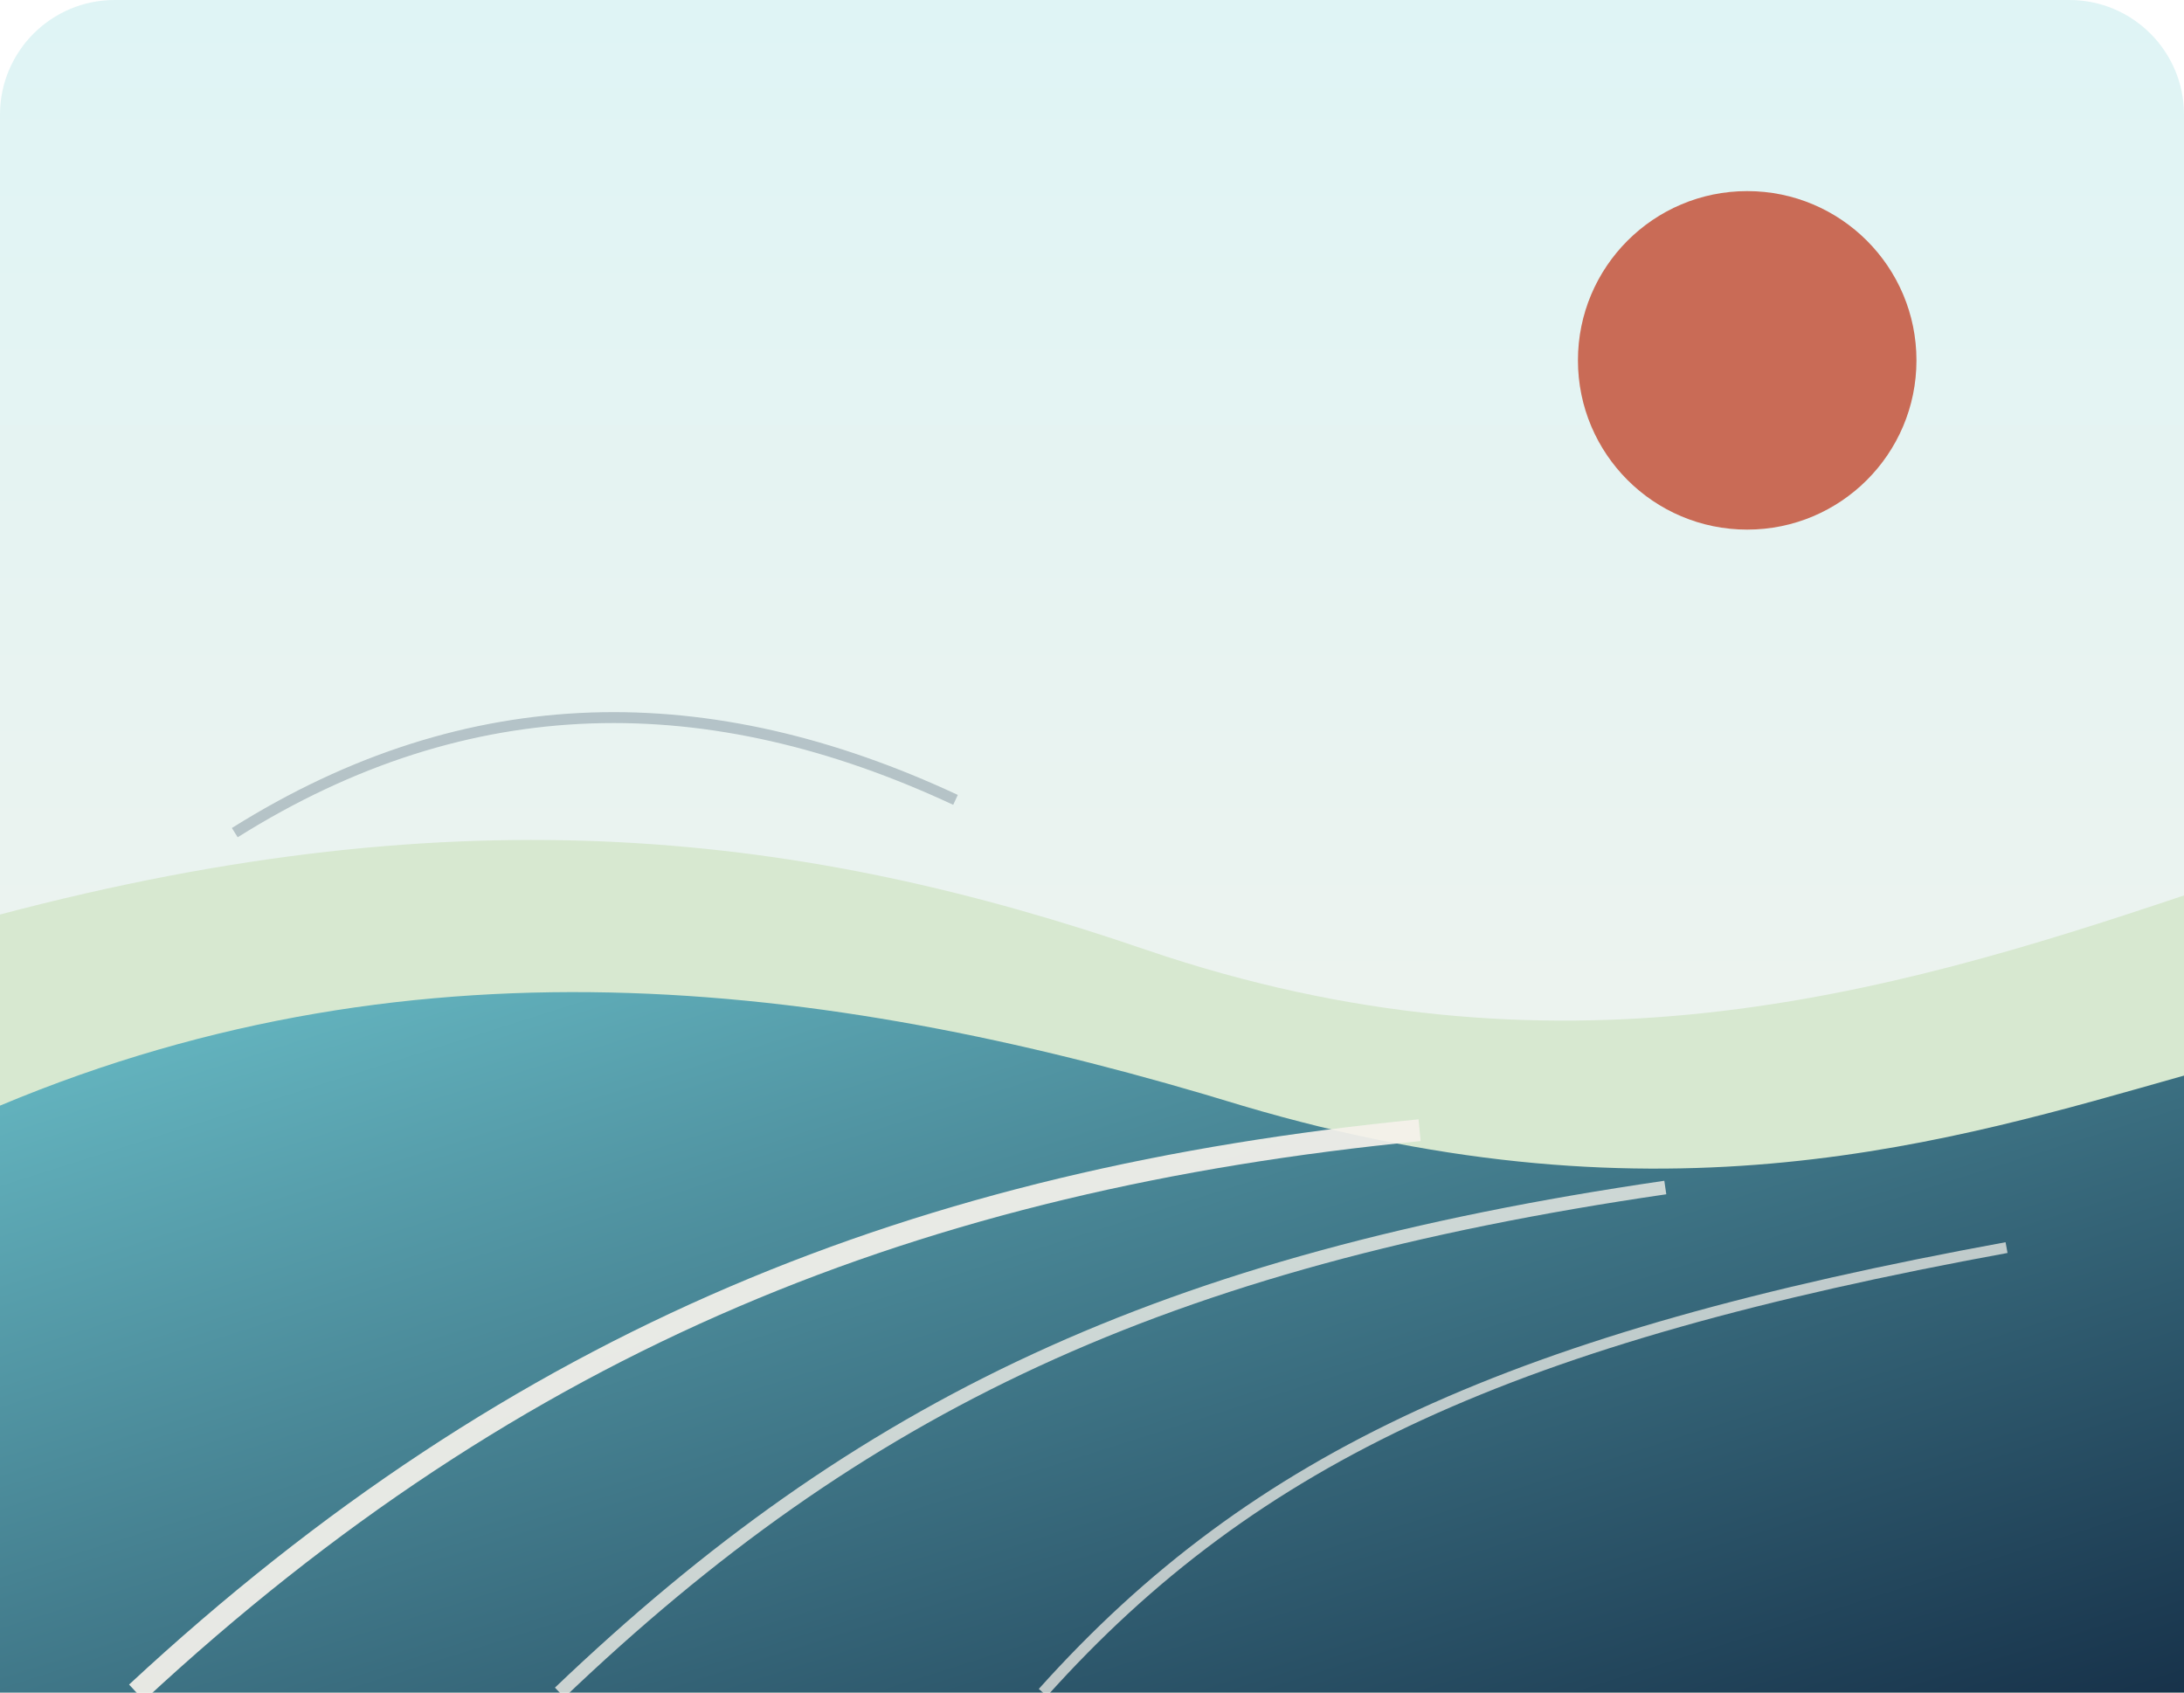
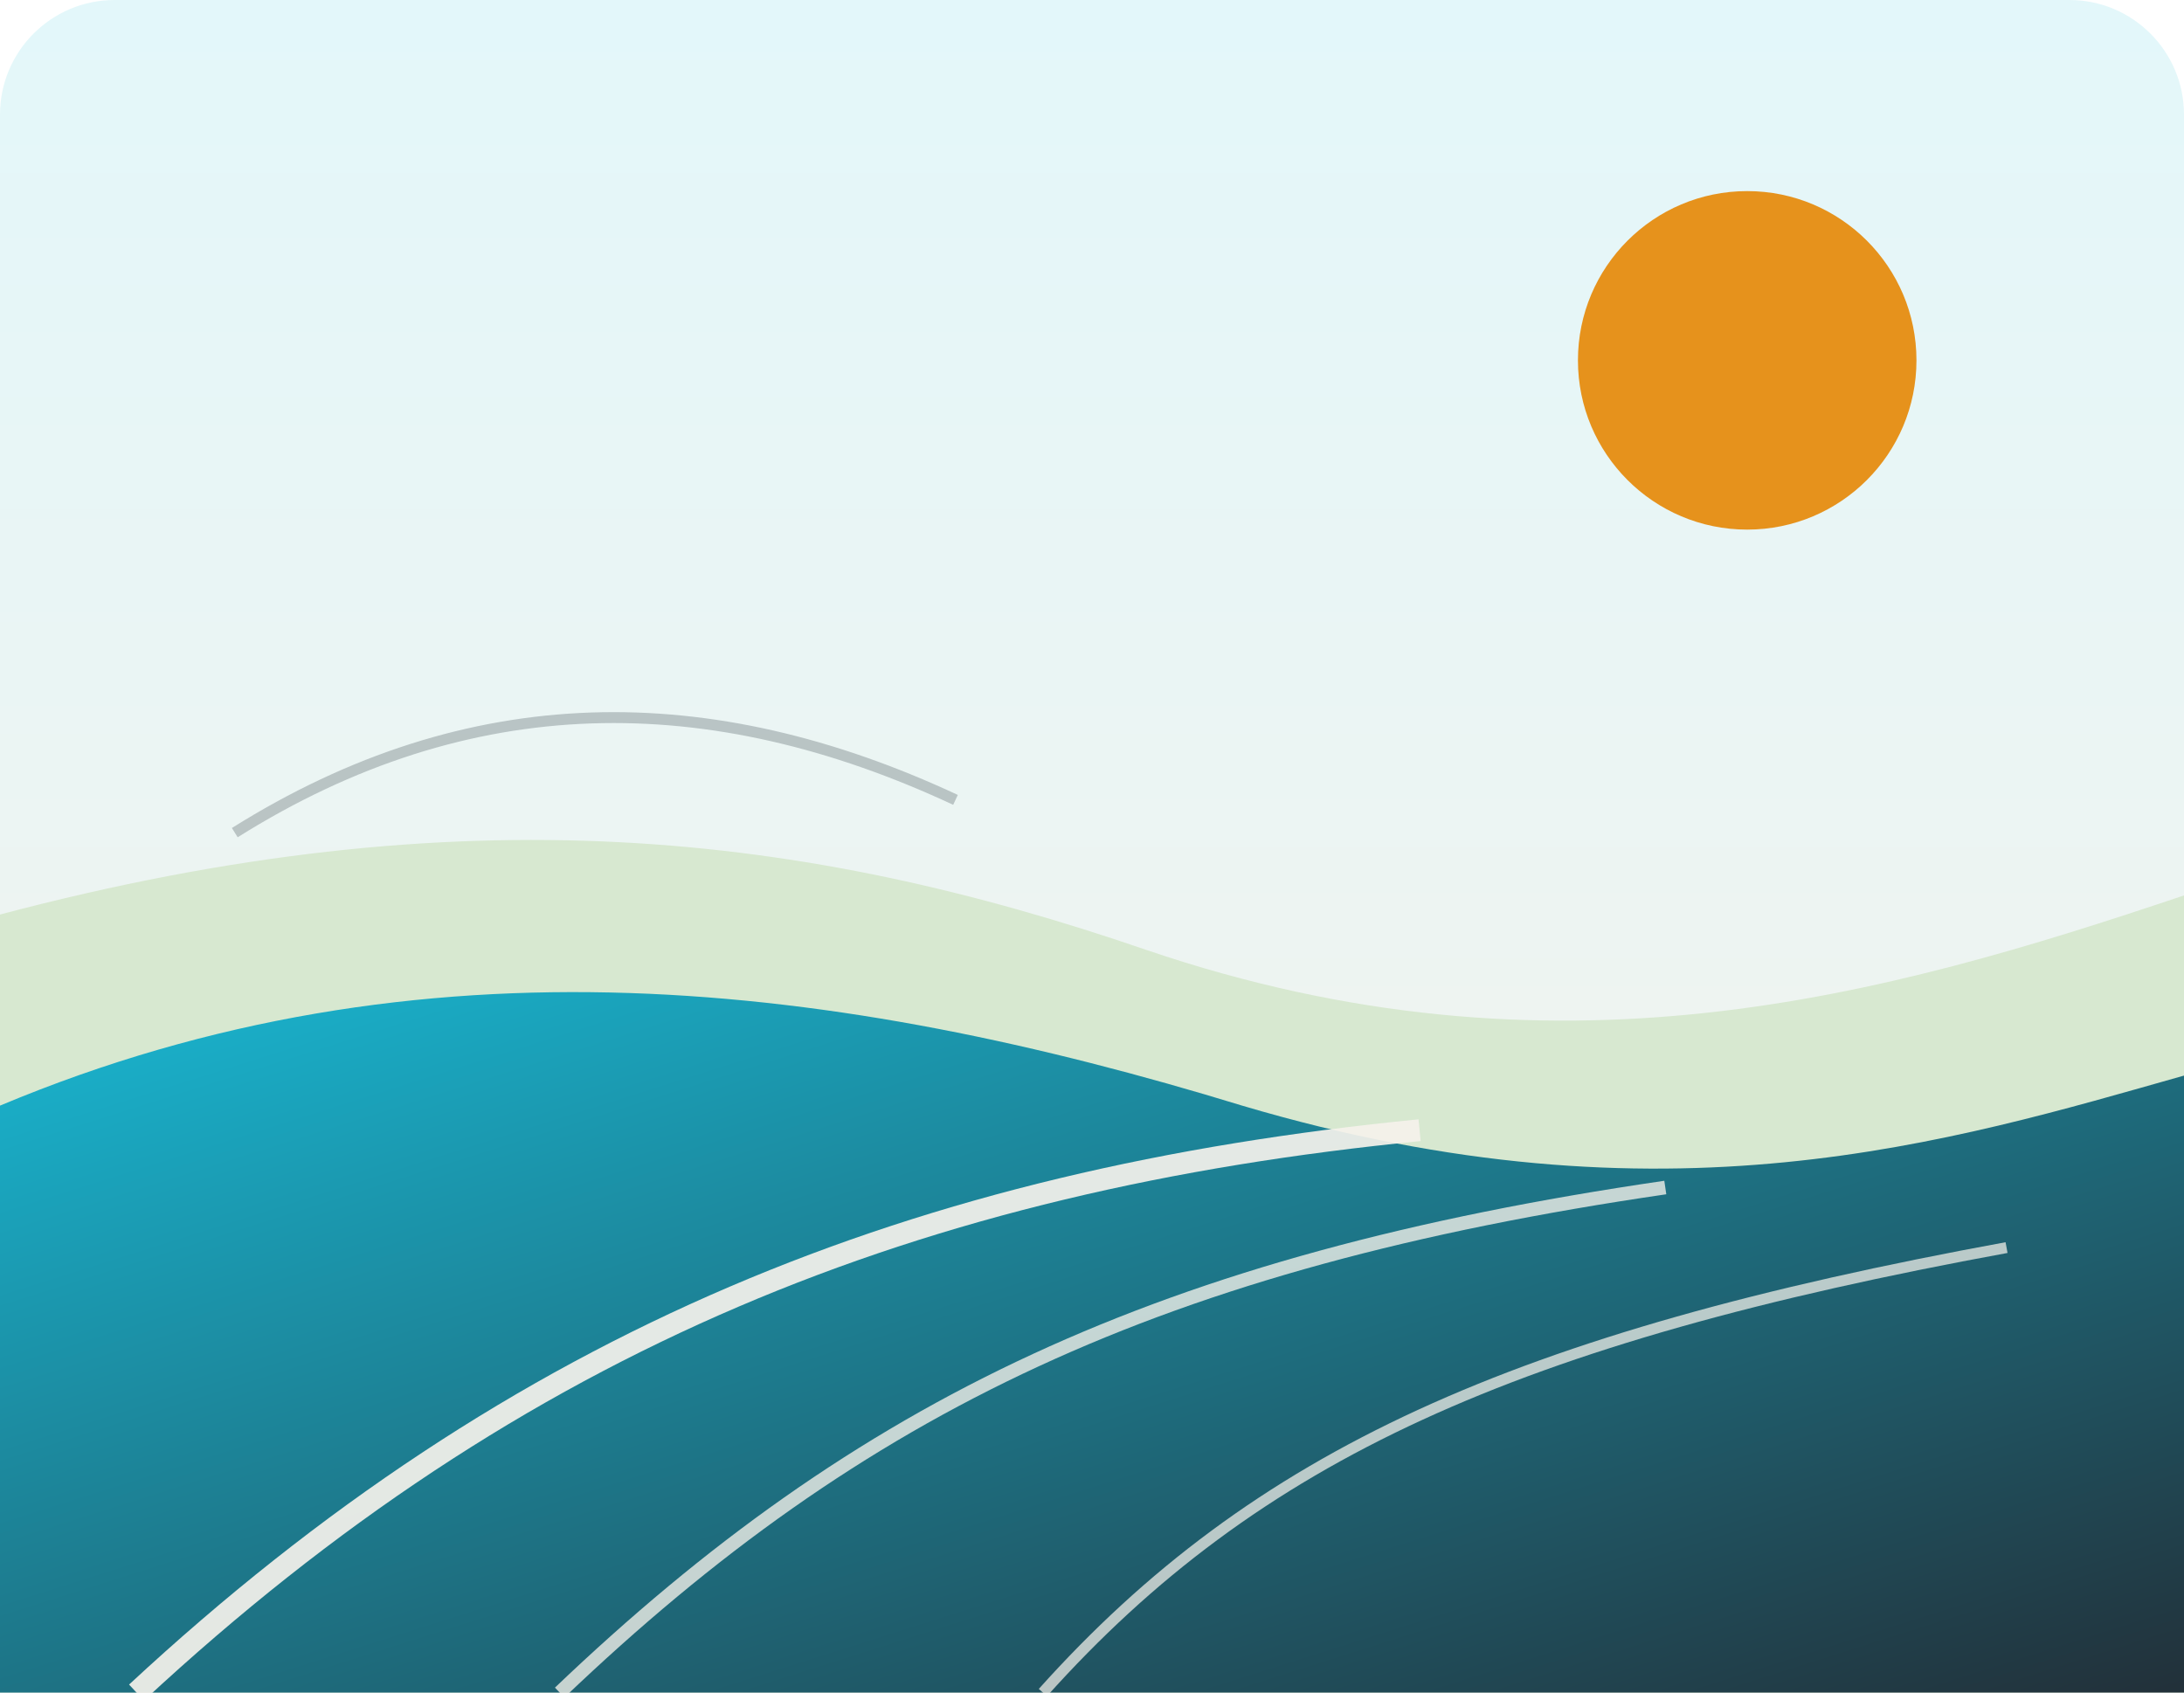
<svg xmlns="http://www.w3.org/2000/svg" viewBox="0 0 800 620" role="img" aria-labelledby="t d">
  <defs>
    <linearGradient id="sky" x1="0" y1="0" x2="0" y2="1">
-       <stop offset="0" stop-color="#DFF4F5" />
+       <stop offset="0" stop-color="#E3F7FA" />
      <stop offset="1" stop-color="#F5F2EB" />
    </linearGradient>
    <linearGradient id="field" x1="0" y1="0" x2="1" y2="1">
-       <stop offset="0" stop-color="#69BDC7" />
-       <stop offset="1" stop-color="#17324A" />
+       <stop offset="0" stop-color="#19B7D2" />
+       <stop offset="1" stop-color="#223039" />
    </linearGradient>
  </defs>
  <rect width="800" height="620" rx="42" fill="url(#sky)" />
-   <circle cx="640" cy="132" r="62" fill="#C76049" opacity=".92" />
+   <circle cx="640" cy="132" r="62" fill="#E68A0A" opacity=".92" />
  <path d="M0 335 C170 290 295 305 420 348 C570 399 690 365 800 328 L800 620 L0 620 Z" fill="#D7E8D0" />
  <path d="M0 405 C155 340 308 360 455 405 C610 451 715 418 800 394 L800 620 L0 620 Z" fill="url(#field)" />
  <path d="M50 620 C190 490 337 432 520 414" stroke="#F5F2EB" stroke-width="8" fill="none" opacity=".92" />
  <path d="M205 620 C315 515 425 462 610 435" stroke="#F5F2EB" stroke-width="5" fill="none" opacity=".78" />
  <path d="M382 620 C460 533 555 490 735 457" stroke="#F5F2EB" stroke-width="4" fill="none" opacity=".72" />
-   <path d="M86 305 C172 251 260 251 350 293" stroke="#17324A" stroke-width="4" fill="none" opacity=".25" />
+   <path d="M86 305 C172 251 260 251 350 293" stroke="#223039" stroke-width="4" fill="none" opacity=".25" />
</svg>
